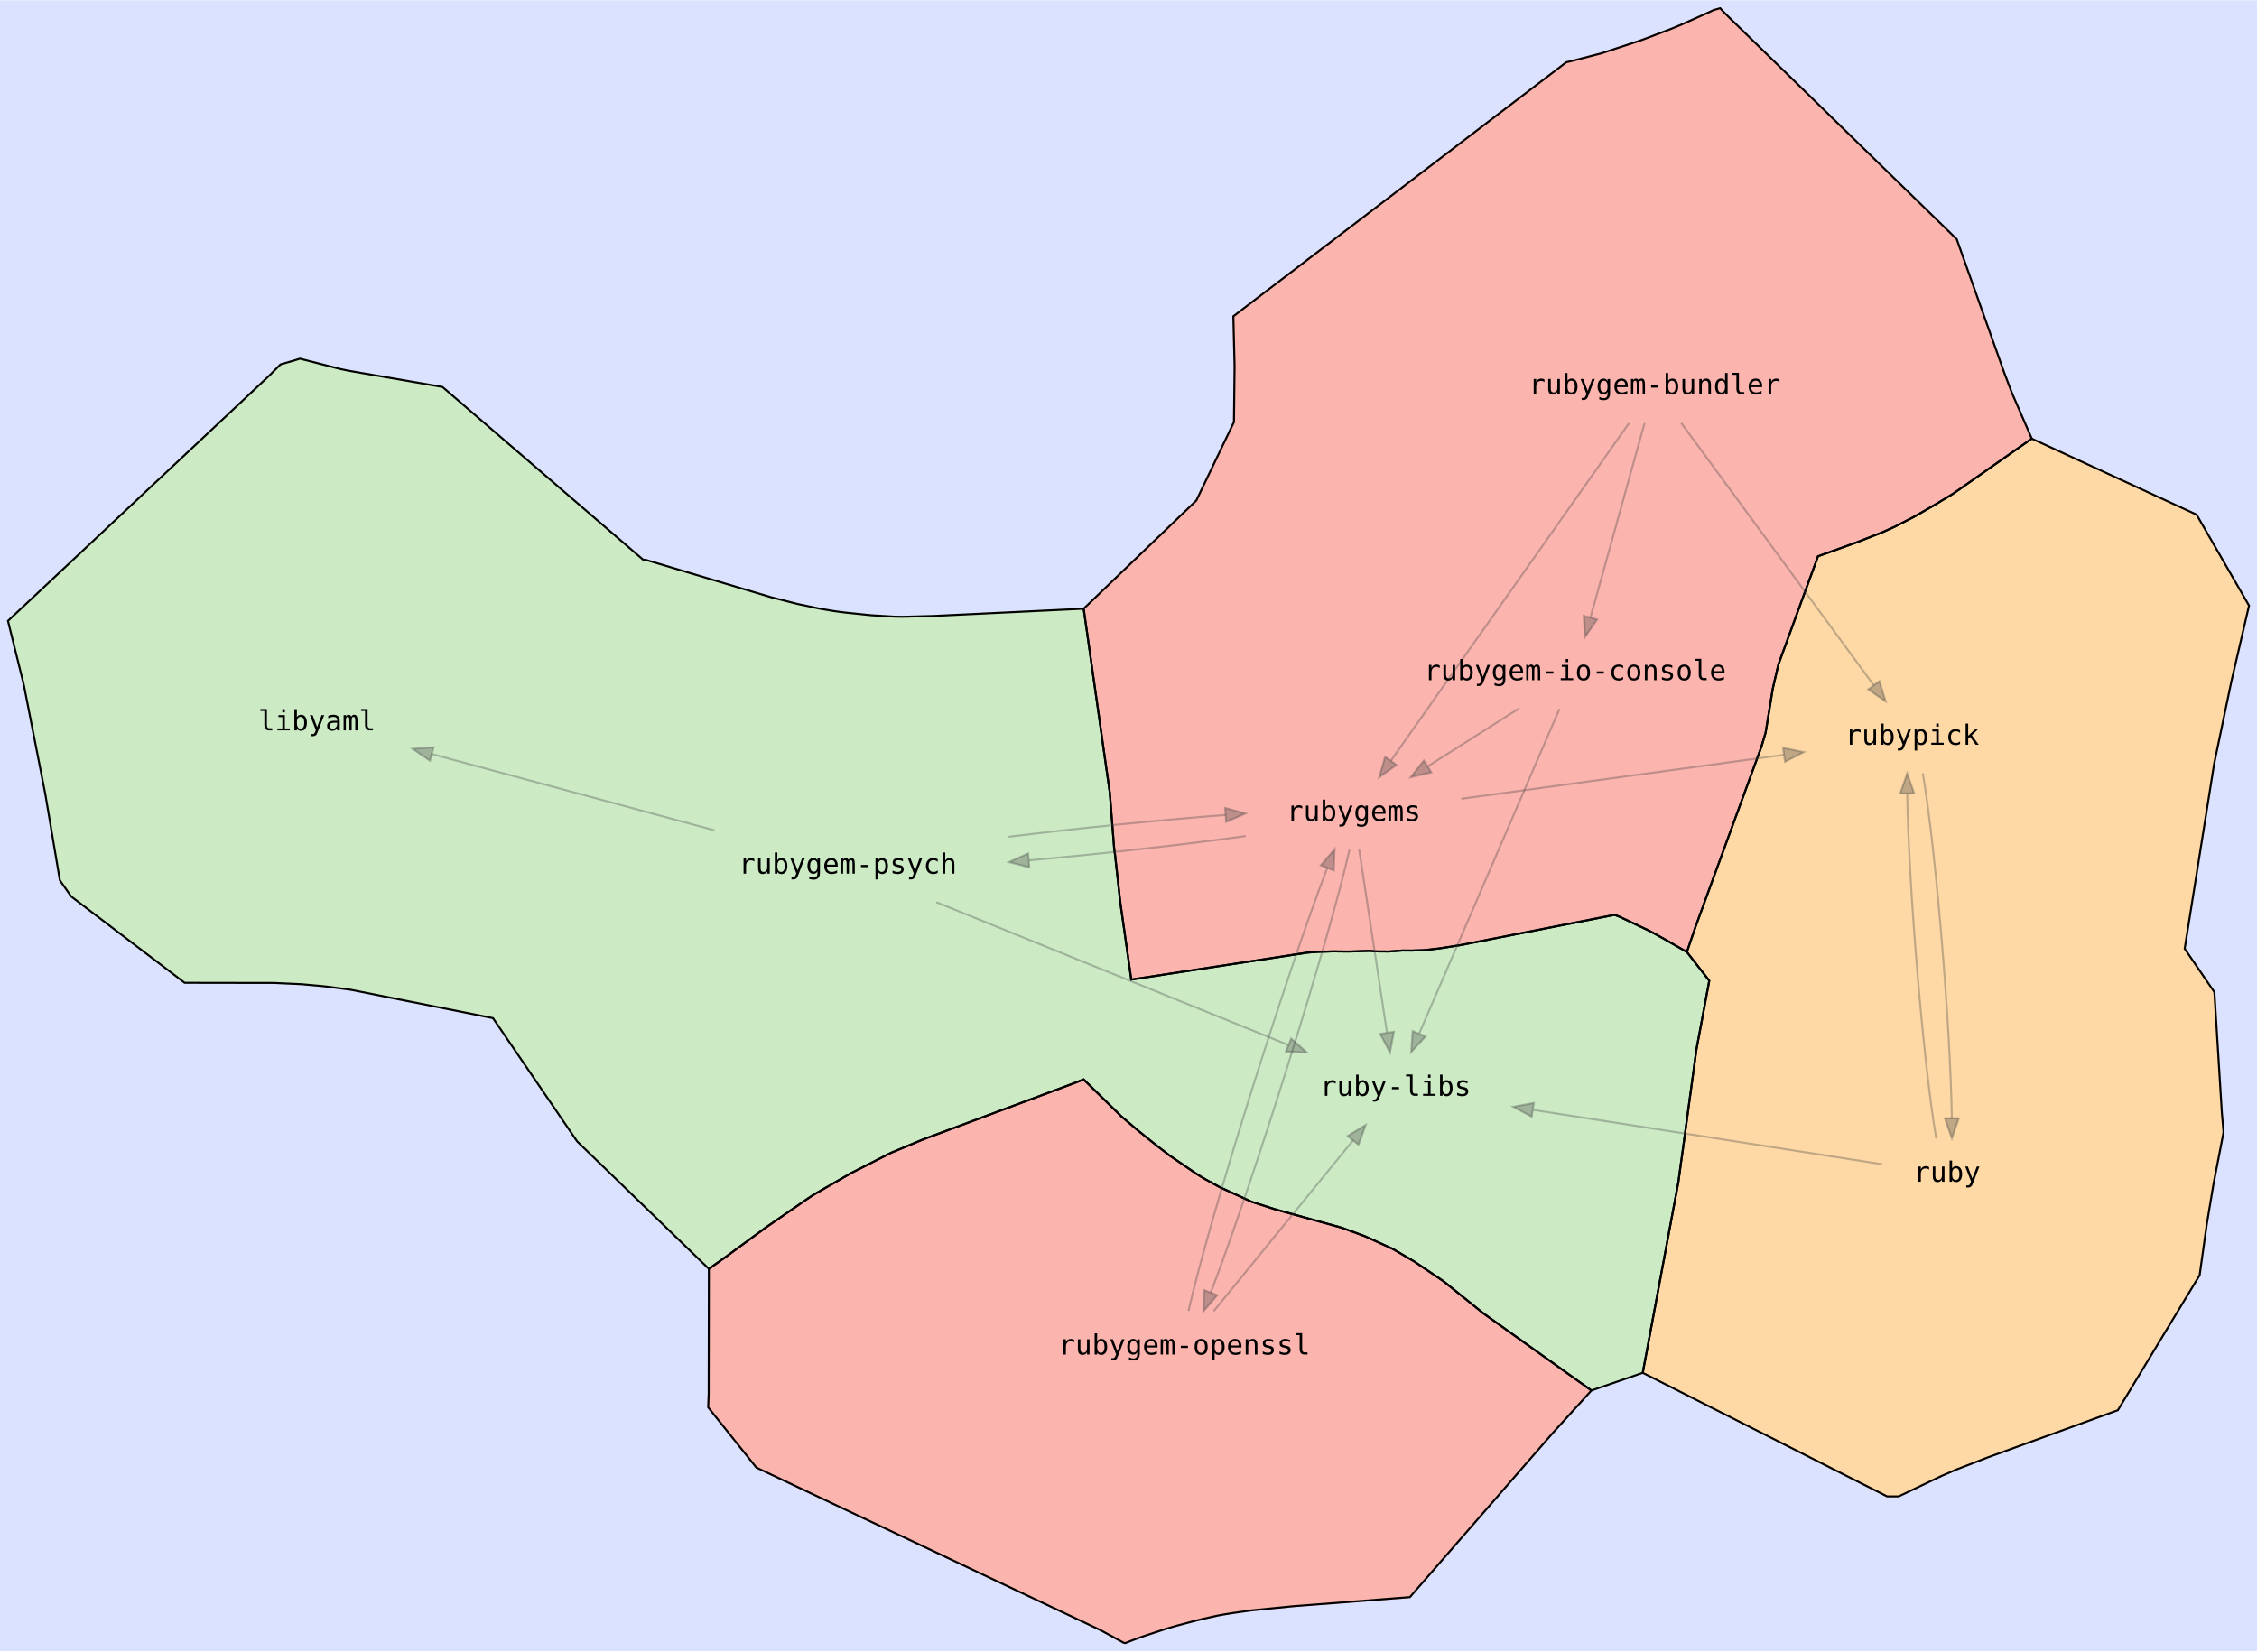
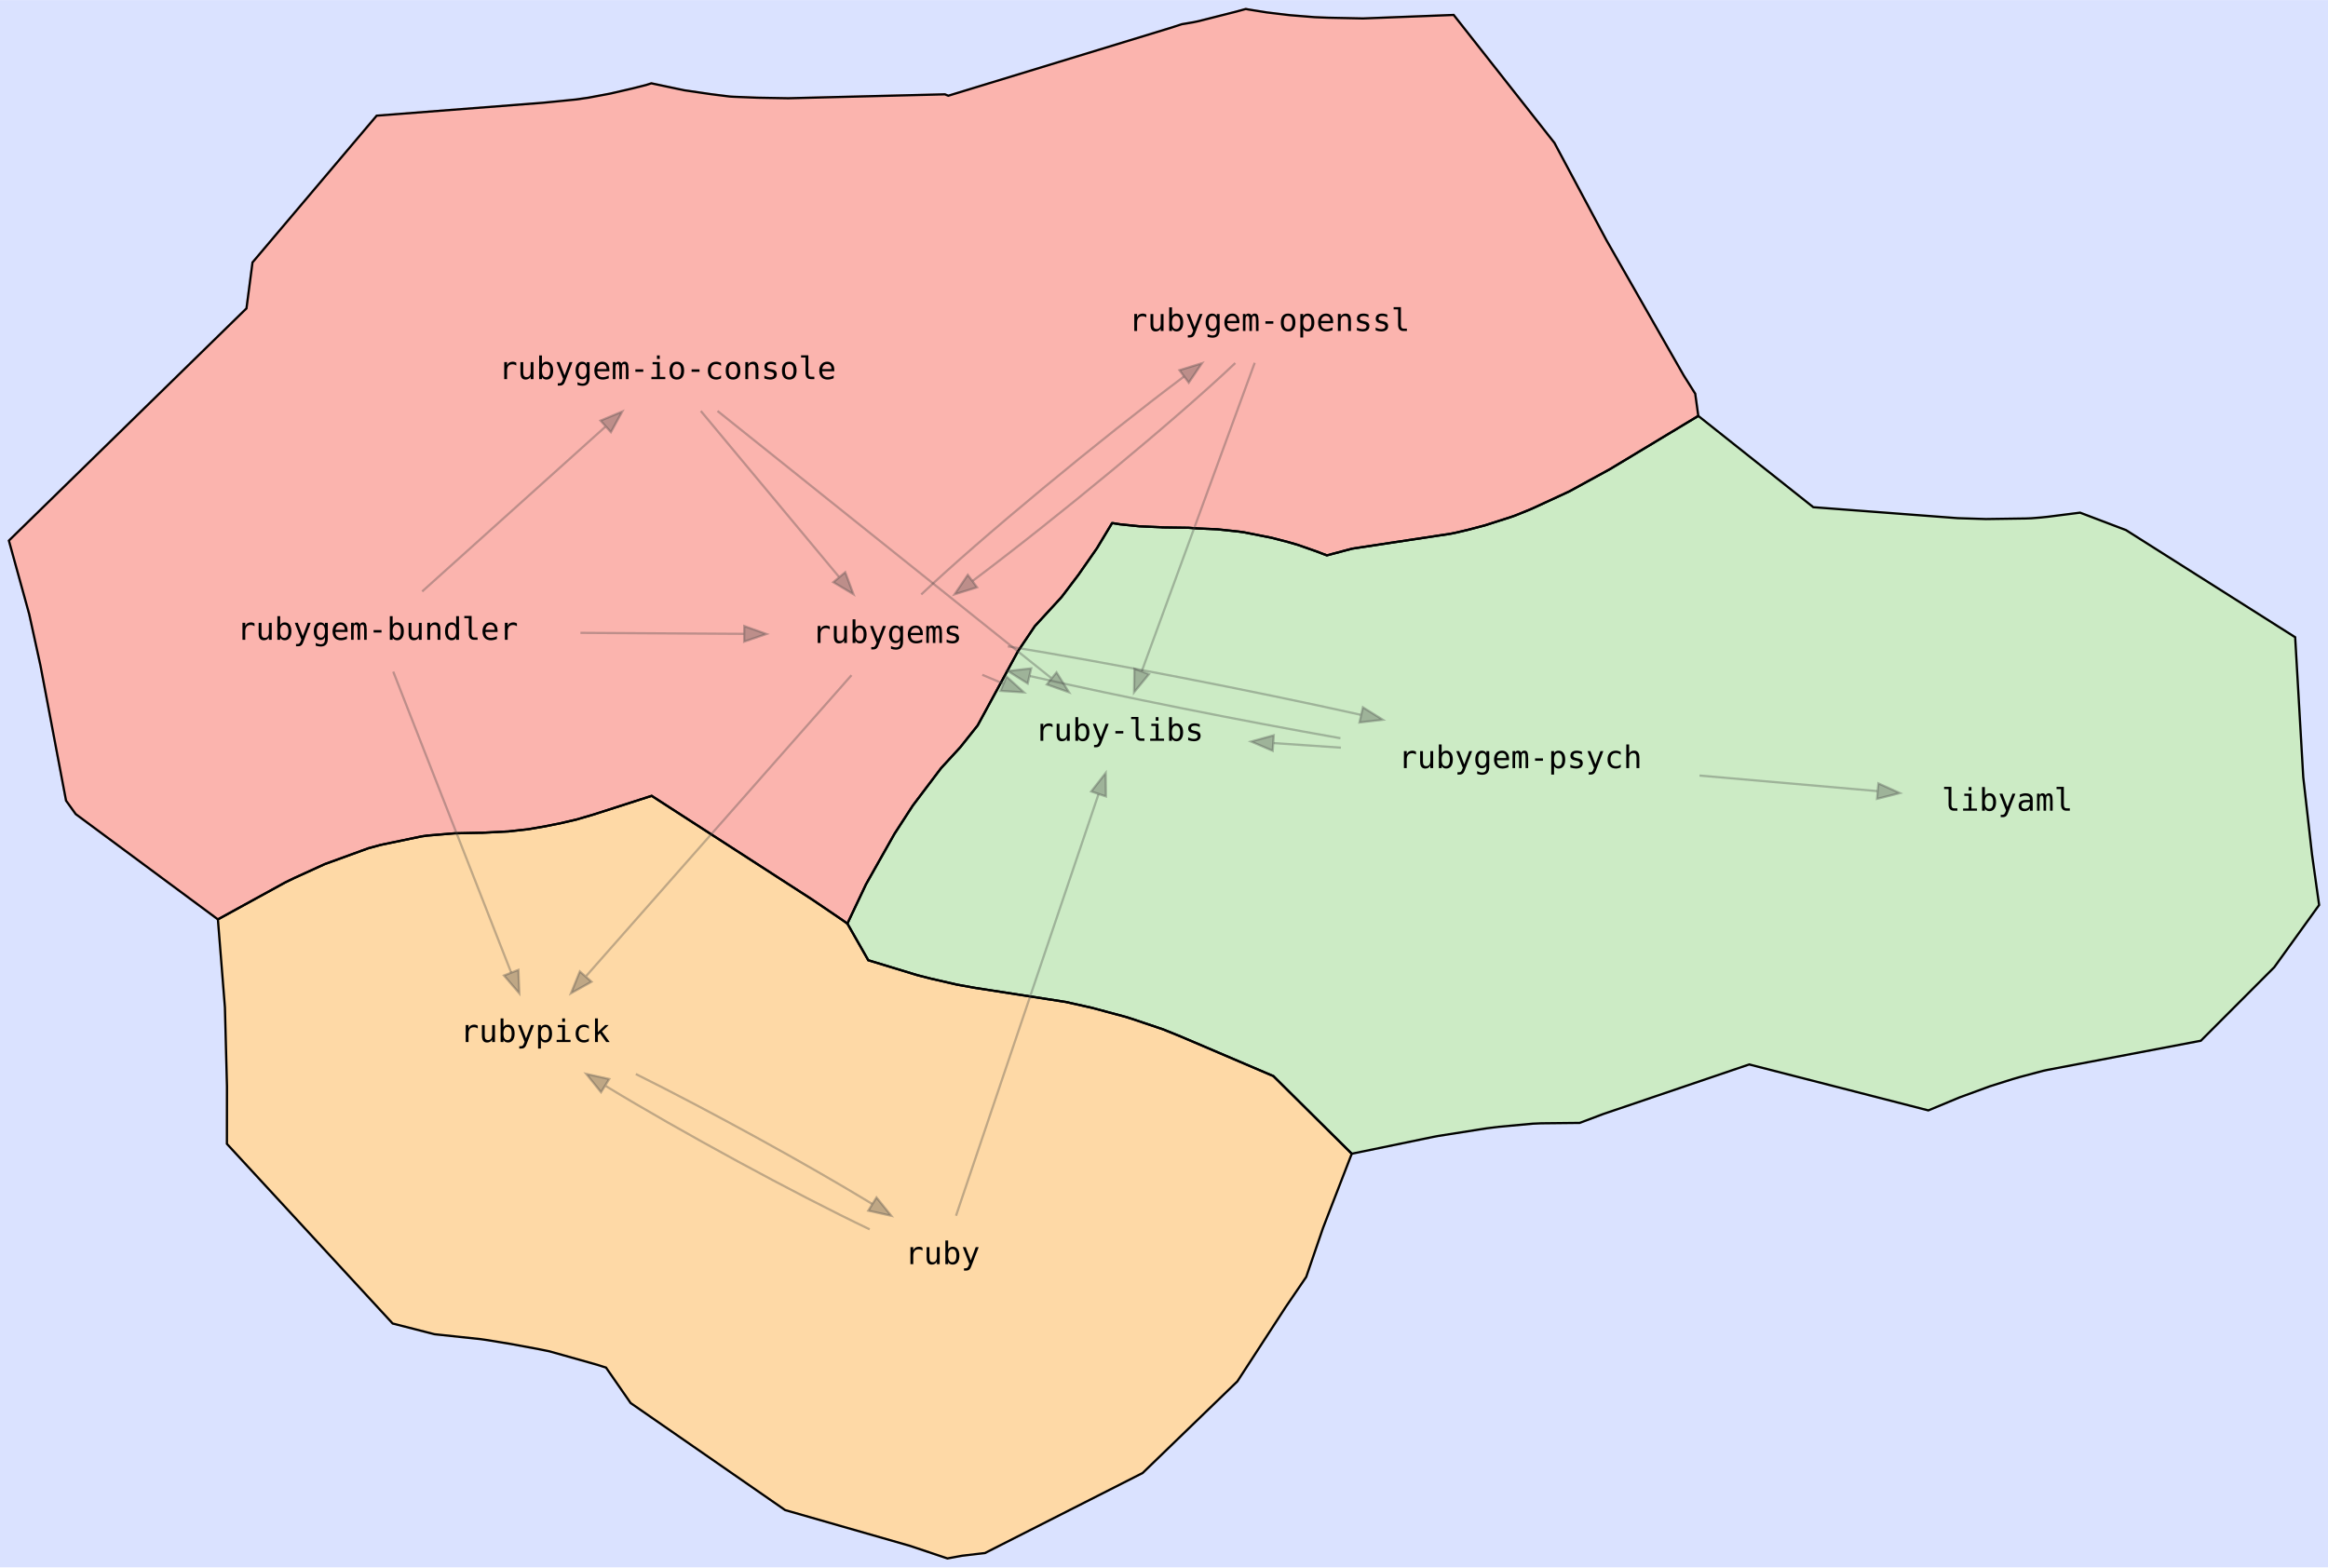
- <svg xmlns="http://www.w3.org/2000/svg" width="1133pt" height="829pt" viewBox="0.00 0.00 1133.38 829.04">
-   <g id="graph0" class="graph" transform="scale(1 1) rotate(0) translate(111.0511 694.4161)">
-     <polygon fill="#dae2ff" stroke="transparent" points="-111.051,134.629 -111.051,-694.416 1022.328,-694.416 1022.328,134.629 -111.051,134.629" />
-     <polygon fill="#fbb4ae" stroke="#fbb4ae" points="545.498,-216.138 550.923,-216.526 558.295,-216.753 558.994,-285.659 559.282,-285.737 559.74,-286.382 563.645,-289.507 568.902,-290.93 573.659,-289.673 577.848,-286.363 578.357,-286.363 579.371,-342.418 585.808,-336.853 587.163,-335.814 593.848,-331.299 593.173,-291.64 644.78,-298.389 643.976,-299.235 643.18,-299.991 633.347,-307.593 633.347,-307.593 643.18,-299.991 643.976,-299.235 644.78,-298.389 655.579,-288.34 655.846,-288.115 652.668,-356.438 658.206,-356.438 656.364,-287.642 664.518,-279.568 675.563,-266.934 675.2,-321.195 677.847,-351.981 671.814,-355.27 670.691,-356.432 673.26,-359.225 677.076,-361.191 681.903,-361.191 687.213,-358.17 688.769,-356.4 692.471,-356.4 692.761,-356.321 696.464,-356.321 697.766,-356.675 700.999,-356.675 701.216,-356.615 701.216,-356.615 700.999,-356.675 697.766,-356.675 696.464,-356.321 692.761,-356.321 692.471,-356.4 688.769,-356.4 687.213,-358.17 681.903,-361.191 677.076,-361.191 673.26,-359.225 670.691,-356.432 671.814,-355.27 677.847,-351.981 675.2,-321.195 675.563,-266.934 664.518,-279.568 656.364,-287.642 658.206,-356.438 652.668,-356.438 655.846,-288.115 655.579,-288.34 644.78,-298.389 593.173,-291.64 593.848,-331.299 587.163,-335.814 585.808,-336.853 579.371,-342.418 578.357,-286.363 577.848,-286.363 573.659,-289.673 568.902,-290.93 563.645,-289.507 559.74,-286.382 559.282,-285.737 558.994,-285.659 558.295,-216.753 566.211,-216.672 566.548,-216.682 566.727,-216.68 571.522,-216.829 571.954,-216.86 576.846,-217.013 579.739,-216.748 586.397,-216.687 593.252,-217.19 597.596,-217.152 604.141,-217.363 611.776,-218.24 622.283,-219.878 699.786,-235.101 702.324,-234.097 716.986,-227.174 724.909,-222.826 736.03,-216.436 740.323,-228.96 773.472,-319.54 775.575,-326.603 779.172,-348.692 781.949,-360.704 801.882,-415.173 820.839,-421.983 834.187,-427.2 840.505,-430.058 850.349,-435.125 860.434,-440.947 869.864,-446.681 909.221,-474.256 899.344,-496.997 895.598,-506.801 871.522,-574.443 758.112,-684.915 762.908,-506.26 758.197,-502.179 758.197,-502.179 762.908,-506.26 758.112,-684.915 754.168,-688.869 752.749,-690.416 749.539,-689.506 747.883,-688.734 733.101,-682.094 728.286,-680.098 713.866,-674.616 711.698,-673.867 693.043,-667.739 677.805,-663.791 675.462,-663.265 508.292,-535.691 508.914,-510.487 508.59,-482.587 489.709,-443.199 433.127,-388.834 446.238,-296.558 448.453,-268.25 448.867,-265.36 451.494,-241.564 457.031,-202.591 545.498,-216.138 545.498,-216.138" />
-     <polygon fill="#fed9a6" stroke="#fed9a6" points="1000.511,-100.044 997.15,-79.985 993.516,-54.119 952.463,13.67 887.382,37.283 871.435,43.439 863.914,46.685 842.376,56.969 840.427,56.944 836.576,56.962 713.876,-5.104 731.772,-100.958 733.154,-111.203 733.343,-112.373 740.801,-167.317 747.28,-202.02 736.03,-216.436 740.323,-228.96 773.472,-319.54 775.575,-326.603 779.172,-348.692 781.949,-360.704 801.882,-415.173 820.839,-421.983 834.187,-427.2 840.505,-430.058 850.349,-435.125 860.434,-440.947 869.864,-446.681 909.221,-474.256 992.003,-436.07 1018.328,-390.388 1009.464,-352.322 1000.799,-310.904 986.018,-218.099 887.151,-214.759 875.775,-214.68 872.007,-296.932 872.007,-296.932 875.775,-214.68 887.151,-214.759 986.018,-218.099 1000.925,-196.284 1004.688,-135.695 1005.537,-125.94 1000.511,-100.044 1000.511,-100.044" />
-     <polygon fill="#ccebc5" stroke="#ccebc5" points="-80.989,-252.449 -88.278,-295.611 -98.915,-349.703 -99.398,-351.877 -107.051,-382.728 24.474,-506.191 29.799,-511.523 37.786,-513.84 39.553,-514.412 59.862,-509.216 60.216,-509.131 62.985,-508.561 65.15,-508.151 111.155,-500.198 211.996,-413.352 213.132,-413.394 276.24,-394.574 278.242,-314.514 278.242,-314.514 276.24,-394.574 289.235,-391.258 300.585,-388.853 299.795,-298.162 302.731,-259.628 302.815,-259.604 305.541,-259.604 307.659,-257.216 311.657,-255.062 311.657,-255.062 307.659,-257.216 305.541,-259.604 302.815,-259.604 302.731,-259.628 299.795,-298.162 300.585,-388.853 307.376,-387.709 309.838,-387.348 313.482,-386.892 326.456,-385.549 338.11,-384.848 342.212,-384.78 357.52,-385.187 433.127,-388.834 446.238,-296.558 448.453,-268.25 448.867,-265.36 451.494,-241.564 457.031,-202.591 545.498,-216.138 550.923,-216.526 558.295,-216.753 566.211,-216.672 566.548,-216.682 566.727,-216.68 571.522,-216.829 571.954,-216.86 576.846,-217.013 579.739,-216.748 586.397,-216.687 593.252,-217.19 597.596,-217.152 604.141,-217.363 611.776,-218.24 622.283,-219.878 699.786,-235.101 702.324,-234.097 716.986,-227.174 724.909,-222.826 736.03,-216.436 747.28,-202.02 740.801,-167.317 733.343,-112.373 733.154,-111.203 731.772,-100.958 713.876,-5.104 688.097,3.774 633.857,-34.956 613.999,-50.941 613.299,-51.444 599.053,-61.057 588.413,-67.293 574.192,-73.76 562.654,-77.982 528.98,-87.294 517.635,-90.95 516.947,-91.234 501.418,-98.36 494.431,-102.187 491.673,-103.82 489.205,-105.394 475.909,-114.487 474.94,-115.282 470.134,-118.941 460.593,-126.631 452.058,-133.876 433.091,-152.45 428.605,-150.673 353.597,-122.736 351.802,-122.027 336.521,-115.641 336.09,-115.441 316.243,-105.345 297.614,-94.611 294.303,-92.407 273.697,-78.209 252.633,-62.766 244.916,-57.299 178.758,-121.336 136.517,-183.223 65.89,-197.312 64.517,-197.555 53.857,-198.979 50.478,-199.356 40.191,-200.278 26.661,-200.895 -18.328,-200.967 -75.315,-244.334 -80.989,-252.449 -80.989,-252.449" />
-     <polygon fill="#fbb4ae" stroke="#fbb4ae" points="441.306,123.992 440.783,123.732 268.76,42.474 244.59,12.259 244.821,5.202 244.916,-57.299 252.633,-62.766 273.697,-78.209 294.303,-92.407 297.614,-94.611 316.243,-105.345 336.09,-115.441 336.521,-115.641 351.802,-122.027 353.597,-122.736 428.605,-150.673 433.091,-152.45 452.058,-133.876 460.593,-126.631 470.134,-118.941 474.94,-115.282 475.909,-114.487 489.205,-105.394 491.673,-103.82 494.431,-102.187 501.418,-98.36 516.947,-91.234 517.635,-90.95 528.98,-87.294 562.654,-77.982 574.192,-73.76 588.413,-67.293 599.053,-61.057 613.299,-51.444 613.999,-50.941 633.857,-34.956 688.097,3.774 668.58,25.242 596.945,107.547 538.417,112.106 517.675,114.159 508.295,115.479 503.487,116.256 500.323,116.832 493.411,118.382 488.544,119.576 479.807,121.902 474.995,123.283 474.914,123.308 462.436,127.414 458.06,129.036 453.995,130.629 453.228,130.45 442.471,124.598 441.306,123.992 441.306,123.992" />
-     <polyline fill="none" stroke="#000000" points="713.866,-674.616 728.286,-680.098 733.101,-682.094 747.883,-688.734 749.539,-689.506 752.749,-690.416 754.168,-688.869 758.112,-684.915 871.522,-574.443 895.598,-506.801 899.344,-496.997 909.221,-474.256 869.864,-446.681 860.434,-440.947 850.349,-435.125 840.505,-430.058 834.187,-427.2 820.839,-421.983 801.882,-415.173 781.949,-360.704 779.172,-348.692 775.575,-326.603 773.472,-319.54 740.323,-228.96 736.03,-216.436 724.909,-222.826 716.986,-227.174 702.324,-234.097 699.786,-235.101 622.283,-219.878 611.776,-218.24 604.141,-217.363 597.596,-217.152 593.252,-217.19 586.397,-216.687 579.739,-216.748 576.846,-217.013 571.954,-216.86 571.522,-216.829 566.727,-216.68 566.548,-216.682 566.211,-216.672 558.295,-216.753 550.923,-216.526 545.498,-216.138 457.031,-202.591 451.494,-241.564 448.867,-265.36 448.453,-268.25 446.238,-296.558 433.127,-388.834 489.709,-443.199 508.59,-482.587 508.914,-510.487 508.292,-535.691 675.462,-663.265 677.805,-663.791 693.043,-667.739 711.698,-673.867 713.866,-674.616 " />
-     <polyline fill="none" stroke="#000000" points="840.505,-430.058 834.187,-427.2 820.839,-421.983 801.882,-415.173 781.949,-360.704 779.172,-348.692 775.575,-326.603 773.472,-319.54 740.323,-228.96 736.03,-216.436 747.28,-202.02 740.801,-167.317 733.343,-112.373 733.154,-111.203 731.772,-100.958 713.876,-5.104 836.576,56.962 840.427,56.944 842.376,56.969 863.914,46.685 871.435,43.439 887.382,37.283 952.463,13.67 993.516,-54.119 997.15,-79.985 1000.511,-100.044 1005.537,-125.94 1004.688,-135.695 1000.925,-196.284 986.018,-218.099 1000.799,-310.904 1009.464,-352.322 1018.328,-390.388 992.003,-436.07 909.221,-474.256 869.864,-446.681 860.434,-440.947 850.349,-435.125 840.505,-430.058 " />
-     <polyline fill="none" stroke="#000000" points="586.397,-216.687 593.252,-217.19 597.596,-217.152 604.141,-217.363 611.776,-218.24 622.283,-219.878 699.786,-235.101 702.324,-234.097 716.986,-227.174 724.909,-222.826 736.03,-216.436 747.28,-202.02 740.801,-167.317 733.343,-112.373 733.154,-111.203 731.772,-100.958 713.876,-5.104 688.097,3.774 633.857,-34.956 613.999,-50.941 613.299,-51.444 599.053,-61.057 588.413,-67.293 574.192,-73.76 562.654,-77.982 528.98,-87.294 517.635,-90.95 516.947,-91.234 501.418,-98.36 494.431,-102.187 491.673,-103.82 489.205,-105.394 475.909,-114.487 474.94,-115.282 470.134,-118.941 460.593,-126.631 452.058,-133.876 433.091,-152.45 428.605,-150.673 353.597,-122.736 351.802,-122.027 336.521,-115.641 336.09,-115.441 316.243,-105.345 297.614,-94.611 294.303,-92.407 273.697,-78.209 252.633,-62.766 244.916,-57.299 178.758,-121.336 136.517,-183.223 65.89,-197.312 64.517,-197.555 53.857,-198.979 50.478,-199.356 40.191,-200.278 26.661,-200.895 -18.328,-200.967 -75.315,-244.334 -80.989,-252.449 -88.278,-295.611 -98.915,-349.703 -99.398,-351.877 -107.051,-382.728 24.474,-506.191 29.799,-511.523 37.786,-513.84 39.553,-514.412 59.862,-509.216 60.216,-509.131 62.985,-508.561 65.15,-508.151 111.155,-500.198 211.996,-413.352 213.132,-413.394 276.24,-394.574 289.235,-391.258 300.585,-388.853 307.376,-387.709 309.838,-387.348 313.482,-386.892 326.456,-385.549 338.11,-384.848 342.212,-384.78 357.52,-385.187 433.127,-388.834 446.238,-296.558 448.453,-268.25 448.867,-265.36 451.494,-241.564 457.031,-202.591 545.498,-216.138 550.923,-216.526 558.295,-216.753 566.211,-216.672 566.548,-216.682 566.727,-216.68 571.522,-216.829 571.954,-216.86 576.846,-217.013 579.739,-216.748 586.397,-216.687 " />
-     <polyline fill="none" stroke="#000000" points="489.205,-105.394 491.673,-103.82 494.431,-102.187 501.418,-98.36 516.947,-91.234 517.635,-90.95 528.98,-87.294 562.654,-77.982 574.192,-73.76 588.413,-67.293 599.053,-61.057 613.299,-51.444 613.999,-50.941 633.857,-34.956 688.097,3.774 668.58,25.242 596.945,107.547 538.417,112.106 517.675,114.159 508.295,115.479 503.487,116.256 500.323,116.832 493.411,118.382 488.544,119.576 479.807,121.902 474.995,123.283 474.914,123.308 462.436,127.414 458.06,129.036 453.995,130.629 453.228,130.45 442.471,124.598 441.306,123.992 440.783,123.732 268.76,42.474 244.59,12.259 244.821,5.202 244.916,-57.299 252.633,-62.766 273.697,-78.209 294.303,-92.407 297.614,-94.611 316.243,-105.345 336.09,-115.441 336.521,-115.641 351.802,-122.027 353.597,-122.736 428.605,-150.673 433.091,-152.45 452.058,-133.876 460.593,-126.631 470.134,-118.941 474.94,-115.282 475.909,-114.487 489.205,-105.394 " />
+ <svg xmlns="http://www.w3.org/2000/svg" width="1047pt" height="705pt" viewBox="0.00 0.00 1046.92 704.87">
+   <g id="graph0" class="graph" transform="scale(1 1) rotate(0) translate(78.7903 582.812)">
+     <polygon fill="#dae2ff" stroke="transparent" points="-78.79,122.054 -78.79,-582.812 968.134,-582.812 968.134,122.054 -78.79,122.054" />
+     <polygon fill="#fbb4ae" stroke="#fbb4ae" points="683.56,-405.784 678.366,-414.031 643.674,-474.739 620.242,-518.599 574.939,-576.127 534.137,-574.554 518.131,-574.888 512.502,-575.116 512.299,-462.54 508.331,-437.973 506.309,-437.973 504.356,-437.405 500.911,-437.405 499.594,-435.933 494.692,-433.204 494.692,-433.204 499.594,-435.933 500.911,-437.405 504.356,-437.405 506.309,-437.973 508.331,-437.973 512.299,-462.54 512.502,-575.116 501.25,-576.02 491.034,-577.244 482.545,-578.597 481.465,-578.812 477.091,-577.612 460.252,-573.341 458.06,-572.878 452.646,-571.957 448.136,-570.478 347.658,-539.795 346.14,-540.426 275.687,-538.656 261.767,-538.904 251.261,-539.318 249.393,-539.431 248.776,-481.831 248.776,-481.831 249.393,-539.431 240.927,-540.492 228.802,-542.273 228.731,-478.588 227.075,-443.194 229.336,-417.158 230.497,-415.897 229.052,-414.376 229.052,-414.376 230.497,-415.897 229.336,-417.158 227.075,-443.194 228.731,-478.588 228.802,-542.273 214.136,-545.374 211.742,-544.61 205.972,-543.148 195.601,-540.748 185.761,-538.903 186.737,-463.702 186.737,-463.702 185.761,-538.903 180.203,-538.106 165.432,-536.634 90.598,-530.823 34.766,-464.83 32.054,-444.155 -74.79,-339.707 -65.653,-306.635 -60.598,-283.543 -49.089,-222.77 -44.737,-216.72 19.207,-169.363 49.394,-185.933 53.582,-187.973 67.241,-194.212 86.888,-201.361 92.586,-202.896 110.77,-206.678 113.285,-207.043 125.488,-208.062 137.459,-208.318 138.006,-208.313 149.85,-208.912 158.751,-209.9 166.134,-211.164 173.244,-212.596 180.302,-214.23 187.935,-216.456 214.271,-224.922 286.257,-178.413 299.834,-169.204 302.29,-167.463 310.646,-185.114 323.419,-207.759 331.689,-220.532 332.159,-262.707 329.249,-296.98 325.235,-293.81 325.235,-293.81 329.249,-296.98 332.159,-262.707 331.689,-220.532 344.443,-237.409 344.155,-244.079 344.155,-244.079 344.443,-237.409 353.117,-246.843 360.876,-256.599 379.028,-290.008 386.572,-301.229 398.359,-314.048 398.805,-314.582 406.179,-324.311 414.522,-336.283 421.346,-347.623 424.91,-347.045 433.68,-346.145 442.9,-345.745 444.11,-345.656 455.725,-345.488 459.189,-345.227 468.715,-344.792 478.154,-343.787 480.621,-343.45 492.985,-341.005 500.11,-339.164 504.819,-337.804 513.074,-334.914 517.912,-333.071 529.247,-336.078 529.402,-336.11 573.242,-342.748 573.843,-342.855 576.207,-343.346 581.418,-344.573 588.931,-346.554 600.507,-350.261 602.506,-350.956 608.949,-353.565 610.591,-354.277 626.906,-361.823 645.243,-371.864 684.946,-395.793 683.56,-405.784 683.56,-405.784" />
+     <polygon fill="#fed9a6" stroke="#fed9a6" points="508.629,-8.559 516.18,-30.573 529.1,-63.96 493.871,-98.881 452.247,-116.665 444.152,-119.939 430.393,-124.576 427.402,-125.516 412.312,-129.577 400.433,-132.231 359.918,-138.518 351.469,-140.04 339.877,-142.707 333.666,-144.29 311.681,-150.988 302.29,-167.463 299.834,-169.204 286.257,-178.413 214.271,-224.922 187.935,-216.456 180.302,-214.23 173.244,-212.596 166.134,-211.164 158.751,-209.9 149.85,-208.912 138.006,-208.313 137.459,-208.318 125.488,-208.062 113.285,-207.043 110.77,-206.678 92.586,-202.896 86.888,-201.361 67.241,-194.212 53.582,-187.973 49.394,-185.933 19.207,-169.363 22.359,-129.772 23.283,-94.243 23.257,-68.396 97.789,12.39 116.59,17.209 137.41,19.429 140.614,19.895 150.763,21.569 163.038,23.833 168.251,24.895 189.75,30.944 193.747,32.222 204.812,48.16 274.291,96.309 330.468,112.406 347.302,118.054 347.815,117.948 353.632,116.882 354.06,116.812 364.151,115.627 435.07,79.623 477.679,38.401 499.348,5.061 508.629,-8.559 508.629,-8.559" />
+     <polygon fill="#ccebc5" stroke="#ccebc5" points="839.111,-350.118 842.186,-350.44 856.639,-352.279 877.284,-344.443 953.362,-296.256 956.998,-233.312 960.935,-198.588 964.134,-175.817 943.968,-147.849 910.951,-114.785 842.081,-101.69 839.989,-101.24 829.62,-98.485 826.125,-97.468 815.982,-94.261 802.407,-89.285 788.402,-83.454 707.842,-104.12 642.071,-81.777 631.581,-77.817 631.154,-77.826 614.291,-77.646 610.513,-77.482 595.085,-76.057 589.705,-75.385 567.906,-71.942 565.632,-71.51 529.1,-63.96 493.871,-98.881 452.247,-116.665 444.152,-119.939 430.393,-124.576 427.402,-125.516 412.312,-129.577 400.433,-132.231 359.918,-138.518 351.469,-140.04 339.877,-142.707 333.666,-144.29 311.681,-150.988 302.29,-167.463 310.646,-185.114 323.419,-207.759 331.689,-220.532 344.443,-237.409 353.117,-246.843 360.876,-256.599 379.028,-290.008 386.572,-301.229 398.359,-314.048 398.805,-314.582 406.179,-324.311 414.522,-336.283 421.346,-347.623 424.91,-347.045 433.68,-346.145 442.9,-345.745 444.11,-345.656 455.725,-345.488 459.189,-345.227 468.715,-344.792 478.154,-343.787 480.621,-343.45 492.985,-341.005 500.11,-339.164 504.819,-337.804 513.074,-334.914 517.912,-333.071 529.247,-336.078 529.402,-336.11 573.242,-342.748 573.843,-342.855 576.207,-343.346 581.418,-344.573 588.931,-346.554 600.507,-350.261 602.506,-350.956 608.949,-353.565 612.689,-242.5 613.862,-241.187 612.579,-239.723 607.535,-236.813 607.535,-236.813 612.579,-239.723 613.862,-241.187 612.689,-242.5 608.949,-353.565 610.591,-354.277 626.906,-361.823 627.339,-286.623 627.892,-279.225 627.892,-279.225 627.339,-286.623 626.906,-361.823 645.243,-371.864 684.946,-395.793 736.659,-354.74 801.66,-349.8 814.309,-349.41 815.506,-259.07 812.457,-221.978 808.765,-221.978 808.765,-221.978 812.457,-221.978 815.506,-259.07 814.309,-349.41 832.16,-349.667 834.797,-349.764 839.111,-350.118 839.111,-350.118" />
+     <polyline fill="none" stroke="#000000" points="92.586,-202.896 86.888,-201.361 67.241,-194.212 53.582,-187.973 49.394,-185.933 19.207,-169.363 -44.737,-216.72 -49.089,-222.77 -60.598,-283.543 -65.653,-306.635 -74.79,-339.707 32.054,-444.155 34.766,-464.83 90.598,-530.823 165.432,-536.634 180.203,-538.106 185.761,-538.903 195.601,-540.748 205.972,-543.148 211.742,-544.61 214.136,-545.374 228.802,-542.273 240.927,-540.492 249.393,-539.431 251.261,-539.318 261.767,-538.904 275.687,-538.656 346.14,-540.426 347.658,-539.795 448.136,-570.478 452.646,-571.957 458.06,-572.878 460.252,-573.341 477.091,-577.612 481.465,-578.812 482.545,-578.597 491.034,-577.244 501.25,-576.02 512.502,-575.116 518.131,-574.888 534.137,-574.554 574.939,-576.127 620.242,-518.599 643.674,-474.739 678.366,-414.031 683.56,-405.784 684.946,-395.793 645.243,-371.864 626.906,-361.823 610.591,-354.277 608.949,-353.565 602.506,-350.956 600.507,-350.261 588.931,-346.554 581.418,-344.573 576.207,-343.346 573.843,-342.855 573.242,-342.748 529.402,-336.11 529.247,-336.078 517.912,-333.071 513.074,-334.914 504.819,-337.804 500.11,-339.164 492.985,-341.005 480.621,-343.45 478.154,-343.787 468.715,-344.792 459.189,-345.227 455.725,-345.488 444.11,-345.656 442.9,-345.745 433.68,-346.145 424.91,-347.045 421.346,-347.623 414.522,-336.283 406.179,-324.311 398.805,-314.582 398.359,-314.048 386.572,-301.229 379.028,-290.008 360.876,-256.599 353.117,-246.843 344.443,-237.409 331.689,-220.532 323.419,-207.759 310.646,-185.114 302.29,-167.463 299.834,-169.204 286.257,-178.413 214.271,-224.922 187.935,-216.456 180.302,-214.23 173.244,-212.596 166.134,-211.164 158.751,-209.9 149.85,-208.912 138.006,-208.313 137.459,-208.318 125.488,-208.062 113.285,-207.043 110.77,-206.678 92.586,-202.896 " />
+     <polyline fill="none" stroke="#000000" points="158.751,-209.9 166.134,-211.164 173.244,-212.596 180.302,-214.23 187.935,-216.456 214.271,-224.922 286.257,-178.413 299.834,-169.204 302.29,-167.463 311.681,-150.988 333.666,-144.29 339.877,-142.707 351.469,-140.04 359.918,-138.518 400.433,-132.231 412.312,-129.577 427.402,-125.516 430.393,-124.576 444.152,-119.939 452.247,-116.665 493.871,-98.881 529.1,-63.96 516.18,-30.573 508.629,-8.559 499.348,5.061 477.679,38.401 435.07,79.623 364.151,115.627 354.06,116.812 353.632,116.882 347.815,117.948 347.302,118.054 330.468,112.406 274.291,96.309 204.812,48.16 193.747,32.222 189.75,30.944 168.251,24.895 163.038,23.833 150.763,21.569 140.614,19.895 137.41,19.429 116.59,17.209 97.789,12.39 23.257,-68.396 23.283,-94.243 22.359,-129.772 19.207,-169.363 49.394,-185.933 53.582,-187.973 67.241,-194.212 86.888,-201.361 92.586,-202.896 110.77,-206.678 113.285,-207.043 125.488,-208.062 137.459,-208.318 138.006,-208.313 149.85,-208.912 158.751,-209.9 " />
+     <polyline fill="none" stroke="#000000" points="421.346,-347.623 424.91,-347.045 433.68,-346.145 442.9,-345.745 444.11,-345.656 455.725,-345.488 459.189,-345.227 468.715,-344.792 478.154,-343.787 480.621,-343.45 492.985,-341.005 500.11,-339.164 504.819,-337.804 513.074,-334.914 517.912,-333.071 529.247,-336.078 529.402,-336.11 573.242,-342.748 573.843,-342.855 576.207,-343.346 581.418,-344.573 588.931,-346.554 600.507,-350.261 602.506,-350.956 608.949,-353.565 610.591,-354.277 626.906,-361.823 645.243,-371.864 684.946,-395.793 736.659,-354.74 801.66,-349.8 814.309,-349.41 832.16,-349.667 834.797,-349.764 839.111,-350.118 842.186,-350.44 856.639,-352.279 877.284,-344.443 953.362,-296.256 956.998,-233.312 960.935,-198.588 964.134,-175.817 943.968,-147.849 910.951,-114.785 842.081,-101.69 839.989,-101.24 829.62,-98.485 826.125,-97.468 815.982,-94.261 802.407,-89.285 788.402,-83.454 707.842,-104.12 642.071,-81.777 631.581,-77.817 631.154,-77.826 614.291,-77.646 610.513,-77.482 595.085,-76.057 589.705,-75.385 567.906,-71.942 565.632,-71.51 529.1,-63.96 493.871,-98.881 452.247,-116.665 444.152,-119.939 430.393,-124.576 427.402,-125.516 412.312,-129.577 400.433,-132.231 359.918,-138.518 351.469,-140.04 339.877,-142.707 333.666,-144.29 311.681,-150.988 302.29,-167.463 310.646,-185.114 323.419,-207.759 331.689,-220.532 344.443,-237.409 353.117,-246.843 360.876,-256.599 379.028,-290.008 386.572,-301.229 398.359,-314.048 398.805,-314.582 406.179,-324.311 414.522,-336.283 421.346,-347.623 " />
    <g id="edge1" class="edge">
-       <path fill="none" stroke="#444444" stroke-opacity="0.333" d="M733.205,-482.094C756.194,-450.783 803.345,-386.562 829.877,-350.426" />
-       <polygon fill="#444444" fill-opacity="0.333" stroke="#444444" stroke-opacity="0.333" points="832.74,-352.44 835.837,-342.307 827.098,-348.297 832.74,-352.44" />
+       <path fill="none" stroke="#444444" stroke-opacity="0.333" d="M111.076,-316.853C133.118,-336.677 168.654,-368.638 193.41,-390.902" />
+       <polygon fill="#444444" fill-opacity="0.333" stroke="#444444" stroke-opacity="0.333" points="191.262,-393.678 201.038,-397.763 195.943,-388.474 191.262,-393.678" />
    </g>
    <g id="edge2" class="edge">
-       <path fill="none" stroke="#444444" stroke-opacity="0.333" d="M714.799,-482.082C707.953,-457.479 695.679,-413.366 687.663,-384.557" />
-       <polygon fill="#444444" fill-opacity="0.333" stroke="#444444" stroke-opacity="0.333" points="690.972,-383.396 684.92,-374.701 684.229,-385.273 690.972,-383.396" />
+       <path fill="none" stroke="#444444" stroke-opacity="0.333" d="M182.232,-298.229C206.805,-298.077 232.874,-297.917 255.657,-297.777" />
+       <polygon fill="#444444" fill-opacity="0.333" stroke="#444444" stroke-opacity="0.333" points="255.898,-301.276 265.876,-297.714 255.855,-294.276 255.898,-301.276" />
    </g>
    <g id="edge3" class="edge">
-       <path fill="none" stroke="#444444" stroke-opacity="0.333" d="M706.973,-482.003C680.201,-444.055 618.476,-356.562 587.36,-312.456" />
-       <polygon fill="#444444" fill-opacity="0.333" stroke="#444444" stroke-opacity="0.333" points="590.189,-310.394 581.564,-304.241 584.469,-314.43 590.189,-310.394" />
+       <path fill="none" stroke="#444444" stroke-opacity="0.333" d="M98.049,-280.782C110.492,-249.032 136.403,-182.915 151.102,-145.408" />
+       <polygon fill="#444444" fill-opacity="0.333" stroke="#444444" stroke-opacity="0.333" points="154.366,-146.671 154.756,-136.083 147.849,-144.117 154.366,-146.671" />
    </g>
    <g id="edge4" class="edge">
-       <path fill="none" stroke="#444444" stroke-opacity="0.333" d="M854.508,-306.211C861.043,-268.053 868.413,-178.855 869.077,-133.036" />
-       <polygon fill="#444444" fill-opacity="0.333" stroke="#444444" stroke-opacity="0.333" points="872.577,-132.91 869.103,-122.901 865.577,-132.892 872.577,-132.91" />
+       <path fill="none" stroke="#444444" stroke-opacity="0.333" d="M236.369,-398.018C252.911,-378.155 279.666,-346.028 298.488,-323.427" />
+       <polygon fill="#444444" fill-opacity="0.333" stroke="#444444" stroke-opacity="0.333" points="301.32,-325.496 305.03,-315.572 295.941,-321.016 301.32,-325.496" />
    </g>
    <g id="edge5" class="edge">
-       <path fill="none" stroke="#444444" stroke-opacity="0.333" d="M651.554,-338.652C637.678,-329.836 620.792,-319.108 605.894,-309.644" />
-       <polygon fill="#444444" fill-opacity="0.333" stroke="#444444" stroke-opacity="0.333" points="607.708,-306.649 597.39,-304.241 603.954,-312.558 607.708,-306.649" />
+       <path fill="none" stroke="#444444" stroke-opacity="0.333" d="M243.885,-398.011C280.43,-368.76 352.695,-310.918 393.902,-277.935" />
+       <polygon fill="#444444" fill-opacity="0.333" stroke="#444444" stroke-opacity="0.333" points="396.335,-280.471 401.955,-271.49 391.96,-275.006 396.335,-280.471" />
    </g>
    <g id="edge6" class="edge">
-       <path fill="none" stroke="#444444" stroke-opacity="0.333" d="M672.053,-338.501C656.227,-301.876 620.397,-218.959 601.646,-175.566" />
-       <polygon fill="#444444" fill-opacity="0.333" stroke="#444444" stroke-opacity="0.333" points="604.773,-173.977 597.593,-166.186 598.347,-176.754 604.773,-173.977" />
+       <path fill="none" stroke="#444444" stroke-opacity="0.333" d="M304.131,-279.181C275.926,-247.196 217.382,-180.807 184.883,-143.954" />
+       <polygon fill="#444444" fill-opacity="0.333" stroke="#444444" stroke-opacity="0.333" points="187.22,-141.313 177.981,-136.127 181.97,-145.943 187.22,-141.313" />
    </g>
    <g id="edge7" class="edge">
-       <path fill="none" stroke="#444444" stroke-opacity="0.333" d="M622.774,-293.387C668.981,-299.684 735.567,-308.758 784.561,-315.434" />
-       <polygon fill="#444444" fill-opacity="0.333" stroke="#444444" stroke-opacity="0.333" points="784.353,-318.938 794.734,-316.82 785.299,-312.002 784.353,-318.938" />
+       <path fill="none" stroke="#444444" stroke-opacity="0.333" d="M362.945,-279.357C366.042,-278.051 369.185,-276.727 372.328,-275.402" />
+       <polygon fill="#444444" fill-opacity="0.333" stroke="#444444" stroke-opacity="0.333" points="373.857,-278.556 381.713,-271.447 371.139,-272.105 373.857,-278.556" />
    </g>
    <g id="edge8" class="edge">
-       <path fill="none" stroke="#444444" stroke-opacity="0.333" d="M571.454,-267.966C575.005,-244.601 581.232,-203.634 585.41,-176.142" />
-       <polygon fill="#444444" fill-opacity="0.333" stroke="#444444" stroke-opacity="0.333" points="588.913,-176.391 586.955,-165.979 581.992,-175.339 588.913,-176.391" />
+       <path fill="none" stroke="#444444" stroke-opacity="0.333" d="M335.504,-315.491C361.897,-340.57 416.39,-385.578 453.621,-413.482" />
+       <polygon fill="#444444" fill-opacity="0.333" stroke="#444444" stroke-opacity="0.333" points="451.633,-416.365 461.752,-419.504 455.799,-410.74 451.633,-416.365" />
    </g>
    <g id="edge9" class="edge">
-       <path fill="none" stroke="#444444" stroke-opacity="0.333" d="M566.62,-267.781C556.178,-221.652 517.951,-100.217 496.982,-45.456" />
-       <polygon fill="#444444" fill-opacity="0.333" stroke="#444444" stroke-opacity="0.333" points="500.196,-44.065 493.278,-36.04 493.681,-46.627 500.196,-44.065" />
+       <path fill="none" stroke="#444444" stroke-opacity="0.333" d="M374.443,-292.157C419.469,-284.868 483.863,-272.335 533.141,-261.375" />
+       <polygon fill="#444444" fill-opacity="0.333" stroke="#444444" stroke-opacity="0.333" points="534.111,-264.745 543.099,-259.135 532.575,-257.915 534.111,-264.745" />
    </g>
    <g id="edge10" class="edge">
-       <path fill="none" stroke="#444444" stroke-opacity="0.333" d="M514.484,-274.657C482.862,-270.275 442.152,-265.746 405.737,-262.466" />
-       <polygon fill="#444444" fill-opacity="0.333" stroke="#444444" stroke-opacity="0.333" points="405.859,-258.963 395.591,-261.575 405.247,-265.936 405.859,-258.963" />
+       <path fill="none" stroke="#444444" stroke-opacity="0.333" d="M207.144,-99.807C240.175,-83.374 284.097,-59.267 313.421,-41.387" />
+       <polygon fill="#444444" fill-opacity="0.333" stroke="#444444" stroke-opacity="0.333" points="315.369,-44.297 322.024,-36.053 311.681,-38.348 315.369,-44.297" />
    </g>
    <g id="edge11" class="edge">
-       <path fill="none" stroke="#444444" stroke-opacity="0.333" d="M861.242,-122.789C854.707,-160.947 847.337,-250.145 846.673,-295.964" />
-       <polygon fill="#444444" fill-opacity="0.333" stroke="#444444" stroke-opacity="0.333" points="843.173,-296.09 846.647,-306.099 850.173,-296.108 843.173,-296.09" />
+       <path fill="none" stroke="#444444" stroke-opacity="0.333" d="M476.726,-419.569C450.333,-394.49 395.84,-349.482 358.609,-321.578" />
+       <polygon fill="#444444" fill-opacity="0.333" stroke="#444444" stroke-opacity="0.333" points="360.597,-318.695 350.478,-315.556 356.431,-324.32 360.597,-318.695" />
    </g>
    <g id="edge12" class="edge">
-       <path fill="none" stroke="#444444" stroke-opacity="0.333" d="M834.057,-109.847C791.253,-116.516 714.964,-128.403 658.982,-137.125" />
-       <polygon fill="#444444" fill-opacity="0.333" stroke="#444444" stroke-opacity="0.333" points="658.119,-133.717 648.778,-138.715 659.197,-140.634 658.119,-133.717" />
+       <path fill="none" stroke="#444444" stroke-opacity="0.333" d="M485.458,-419.673C473.617,-387.329 448.68,-319.212 434.675,-280.954" />
+       <polygon fill="#444444" fill-opacity="0.333" stroke="#444444" stroke-opacity="0.333" points="437.923,-279.647 431.199,-271.46 431.35,-282.054 437.923,-279.647" />
    </g>
    <g id="edge13" class="edge">
-       <path fill="none" stroke="#444444" stroke-opacity="0.333" d="M485.77,-36.239C496.212,-82.368 534.439,-203.803 555.408,-258.564" />
-       <polygon fill="#444444" fill-opacity="0.333" stroke="#444444" stroke-opacity="0.333" points="552.194,-259.955 559.112,-267.98 558.709,-257.393 552.194,-259.955" />
+       <path fill="none" stroke="#444444" stroke-opacity="0.333" d="M524.008,-250.837C479.756,-258.638 425.695,-269.444 384.369,-278.798" />
+       <polygon fill="#444444" fill-opacity="0.333" stroke="#444444" stroke-opacity="0.333" points="383.384,-275.433 374.419,-281.08 384.949,-282.256 383.384,-275.433" />
    </g>
    <g id="edge14" class="edge">
-       <path fill="none" stroke="#444444" stroke-opacity="0.333" d="M498.422,-36.065C516.596,-58.337 547.622,-96.356 568.389,-121.805" />
-       <polygon fill="#444444" fill-opacity="0.333" stroke="#444444" stroke-opacity="0.333" points="565.708,-124.055 574.742,-129.59 571.131,-119.629 565.708,-124.055" />
+       <path fill="none" stroke="#444444" stroke-opacity="0.333" d="M524.222,-246.594C514.132,-247.281 503.881,-247.979 493.983,-248.653" />
+       <polygon fill="#444444" fill-opacity="0.333" stroke="#444444" stroke-opacity="0.333" points="493.557,-245.174 483.818,-249.345 494.033,-252.158 493.557,-245.174" />
    </g>
    <g id="edge15" class="edge">
-       <path fill="none" stroke="#444444" stroke-opacity="0.333" d="M395.425,-274.3C430.608,-278.627 471.274,-282.74 504.366,-285.272" />
-       <polygon fill="#444444" fill-opacity="0.333" stroke="#444444" stroke-opacity="0.333" points="504.15,-288.766 514.379,-286.006 504.661,-281.785 504.15,-288.766" />
+       <path fill="none" stroke="#444444" stroke-opacity="0.333" d="M685.498,-234.047C711.965,-231.732 740.856,-229.204 765.363,-227.06" />
+       <polygon fill="#444444" fill-opacity="0.333" stroke="#444444" stroke-opacity="0.333" points="765.92,-230.525 775.577,-226.167 765.31,-223.552 765.92,-230.525" />
    </g>
    <g id="edge16" class="edge">
-       <path fill="none" stroke="#444444" stroke-opacity="0.333" d="M359.147,-241.432C407.383,-221.868 484.362,-190.645 535.943,-169.724" />
-       <polygon fill="#444444" fill-opacity="0.333" stroke="#444444" stroke-opacity="0.333" points="537.316,-172.944 545.267,-165.942 534.684,-166.457 537.316,-172.944" />
+       <path fill="none" stroke="#444444" stroke-opacity="0.333" d="M312.315,-29.957C278.748,-45.954 226.927,-74.125 193.696,-94.373" />
+       <polygon fill="#444444" fill-opacity="0.333" stroke="#444444" stroke-opacity="0.333" points="191.503,-91.615 184.847,-99.858 195.19,-97.565 191.503,-91.615" />
    </g>
    <g id="edge17" class="edge">
-       <path fill="none" stroke="#444444" stroke-opacity="0.333" d="M247.731,-277.543C204.044,-289.336 147.584,-304.575 105.861,-315.838" />
-       <polygon fill="#444444" fill-opacity="0.333" stroke="#444444" stroke-opacity="0.333" points="104.867,-312.481 96.125,-318.466 106.691,-319.239 104.867,-312.481" />
+       <path fill="none" stroke="#444444" stroke-opacity="0.333" d="M351.14,-36.079C364.964,-76.983 398.718,-176.856 415.206,-225.644" />
+       <polygon fill="#444444" fill-opacity="0.333" stroke="#444444" stroke-opacity="0.333" points="411.932,-226.886 418.449,-235.239 418.563,-224.645 411.932,-226.886" />
    </g>
    <g id="node1" class="node">
-       <text text-anchor="middle" x="719.86" y="-496.57" font-family="monospace" font-size="14.00" fill="#000000">rubygem-bundler</text>
+       <text text-anchor="middle" x="90.992" y="-295.09" font-family="monospace" font-size="14.00" fill="#000000">rubygem-bundler</text>
    </g>
    <g id="node2" class="node">
-       <text text-anchor="middle" x="849.11" y="-320.53" font-family="monospace" font-size="14.00" fill="#000000">rubypick</text>
+       <text text-anchor="middle" x="221.36" y="-412.34" font-family="monospace" font-size="14.00" fill="#000000">rubygem-io-console</text>
    </g>
    <g id="node3" class="node">
-       <text text-anchor="middle" x="679.9" y="-352.96" font-family="monospace" font-size="14.00" fill="#000000">rubygem-io-console</text>
+       <text text-anchor="middle" x="320.18" y="-293.68" font-family="monospace" font-size="14.00" fill="#000000">rubygems</text>
    </g>
    <g id="node4" class="node">
-       <text text-anchor="middle" x="568.71" y="-282.32" font-family="monospace" font-size="14.00" fill="#000000">rubygems</text>
+       <text text-anchor="middle" x="161.89" y="-114.18" font-family="monospace" font-size="14.00" fill="#000000">rubypick</text>
    </g>
    <g id="node5" class="node">
-       <text text-anchor="middle" x="866.64" y="-101.07" font-family="monospace" font-size="14.00" fill="#000000">ruby</text>
+       <text text-anchor="middle" x="424.58" y="-249.68" font-family="monospace" font-size="14.00" fill="#000000">ruby-libs</text>
    </g>
    <g id="node6" class="node">
-       <text text-anchor="middle" x="589.7" y="-144.22" font-family="monospace" font-size="14.00" fill="#000000">ruby-libs</text>
+       <text text-anchor="middle" x="492.05" y="-433.98" font-family="monospace" font-size="14.00" fill="#000000">rubygem-openssl</text>
    </g>
    <g id="node7" class="node">
-       <text text-anchor="middle" x="483.68" y="-14.3" font-family="monospace" font-size="14.00" fill="#000000">rubygem-openssl</text>
+       <text text-anchor="middle" x="604.88" y="-237.4" font-family="monospace" font-size="14.00" fill="#000000">rubygem-psych</text>
    </g>
    <g id="node8" class="node">
-       <text text-anchor="middle" x="314.65" y="-255.78" font-family="monospace" font-size="14.00" fill="#000000">rubygem-psych</text>
+       <text text-anchor="middle" x="345.03" y="-14.3" font-family="monospace" font-size="14.00" fill="#000000">ruby</text>
    </g>
    <g id="node9" class="node">
-       <text text-anchor="middle" x="48.096" y="-327.73" font-family="monospace" font-size="14.00" fill="#000000">libyaml</text>
+       <text text-anchor="middle" x="823.89" y="-218.24" font-family="monospace" font-size="14.00" fill="#000000">libyaml</text>
    </g>
  </g>
</svg>
